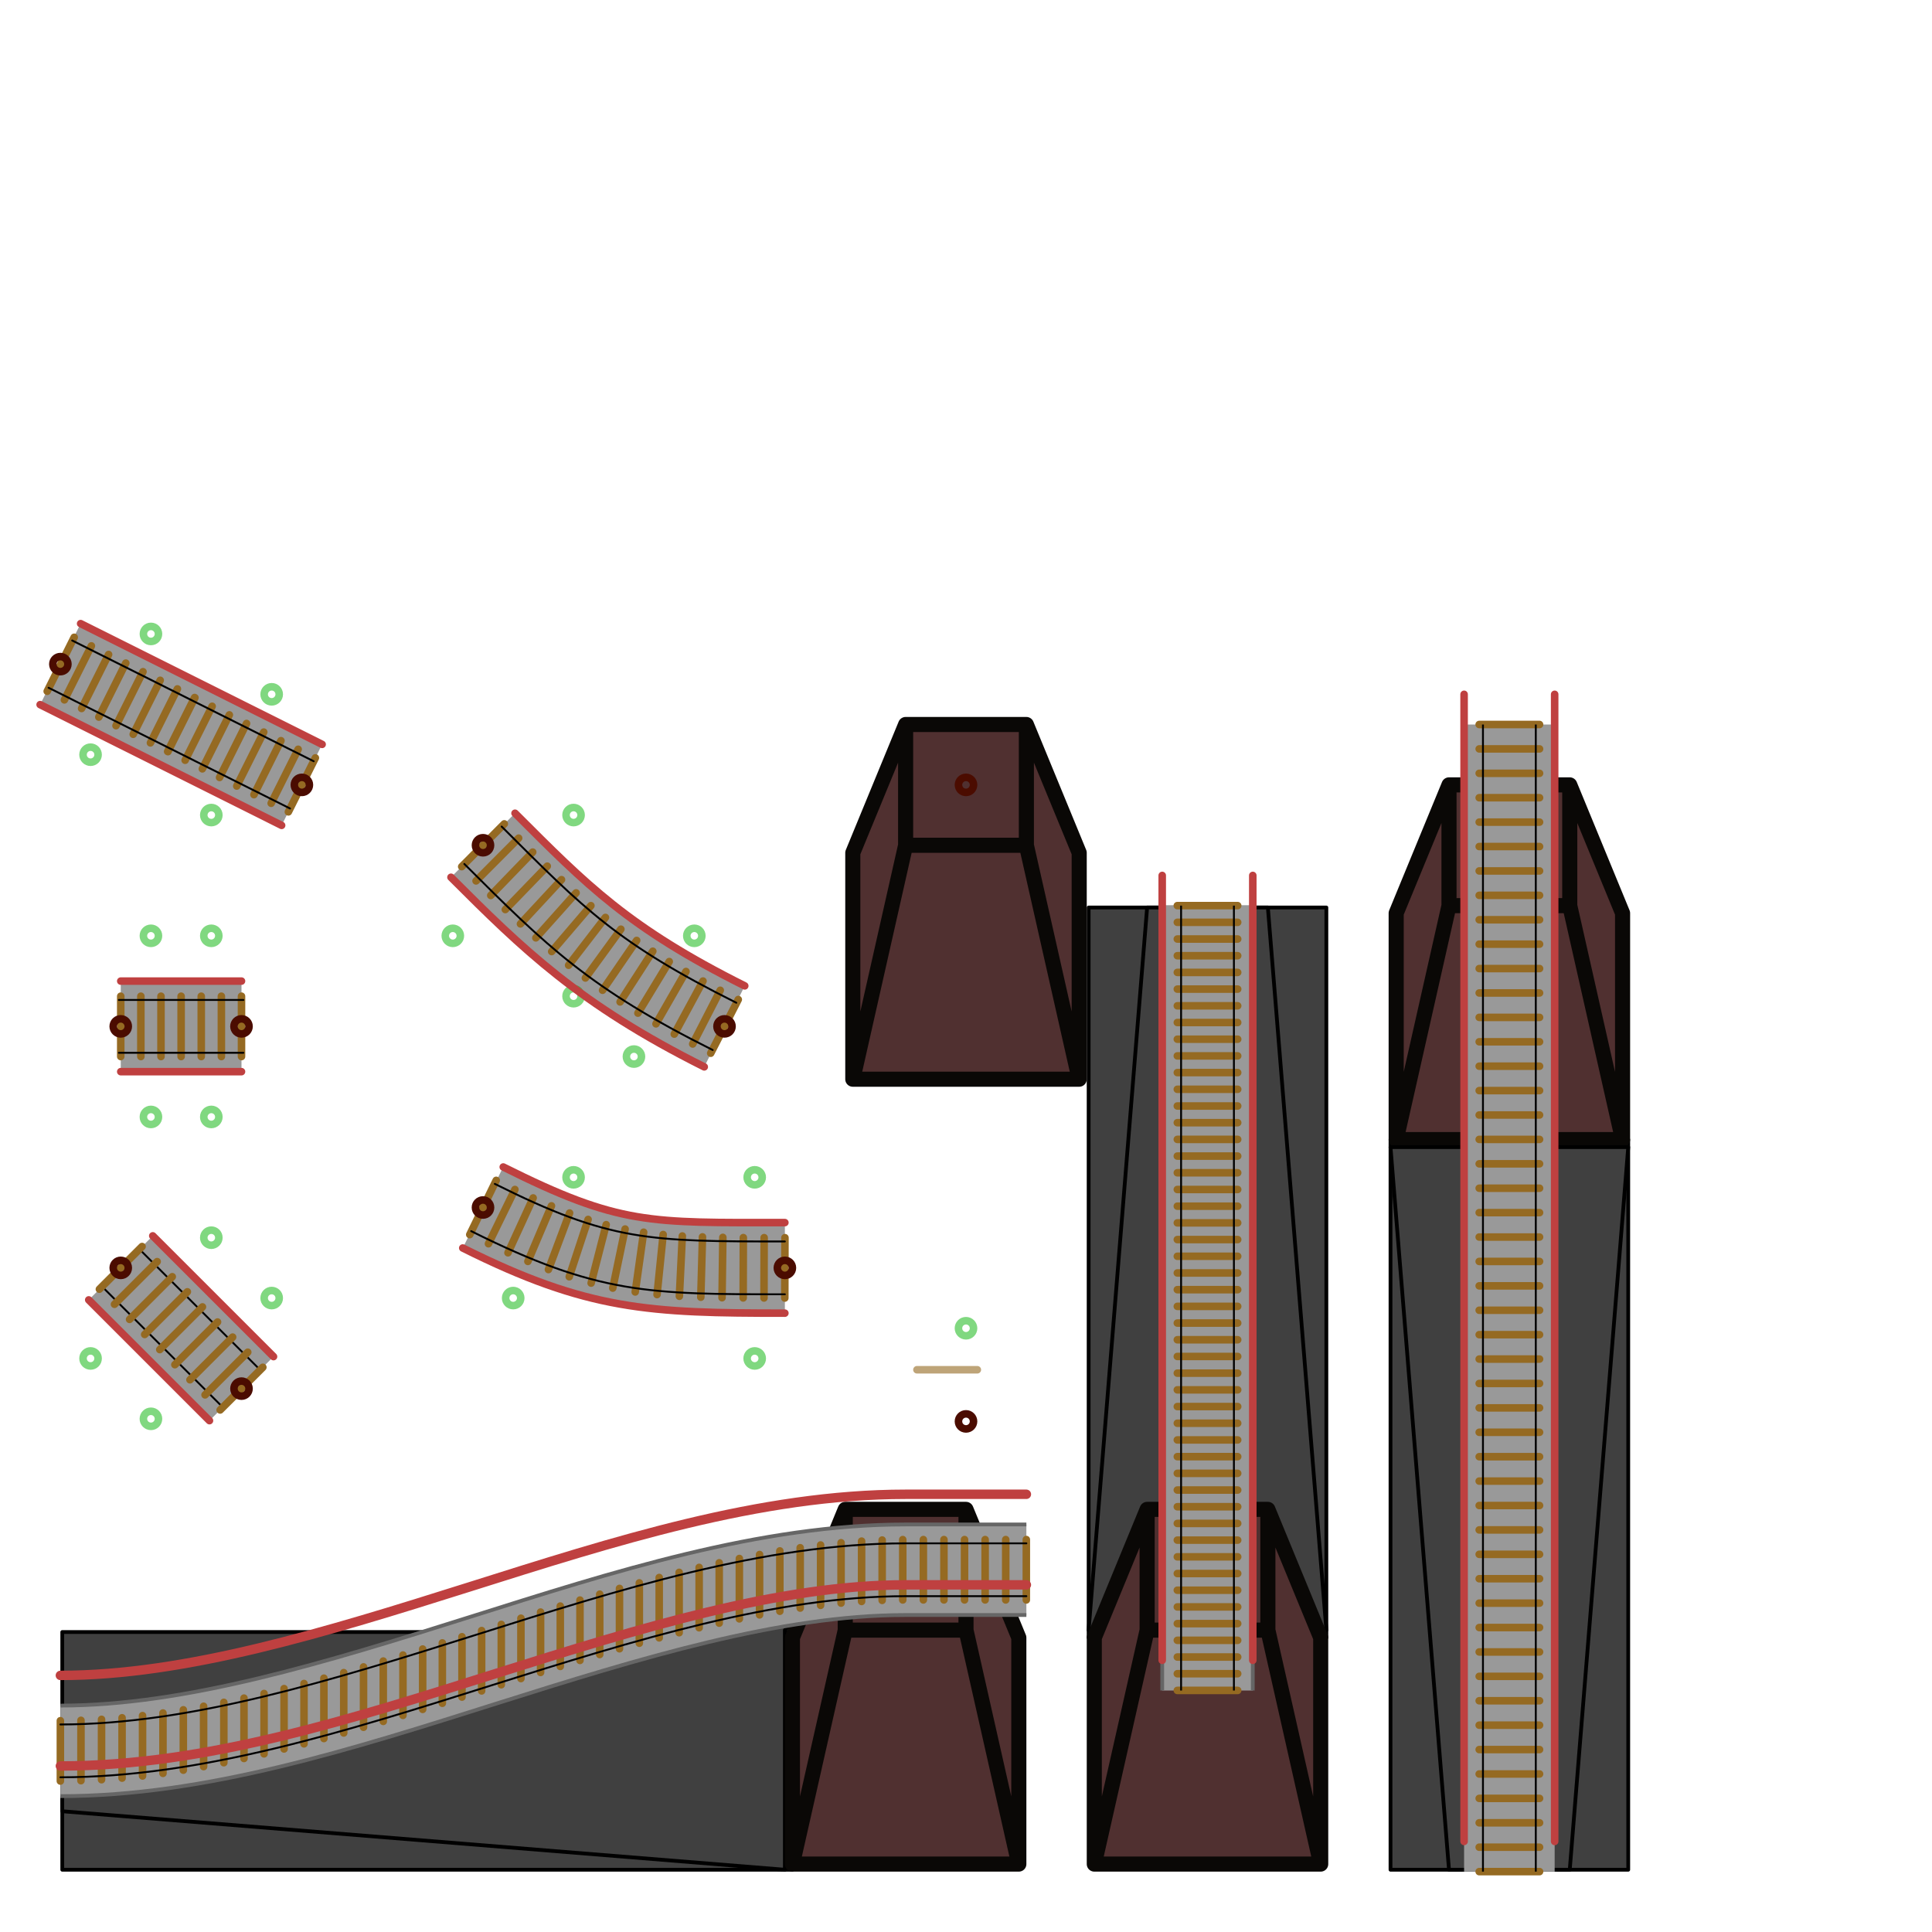
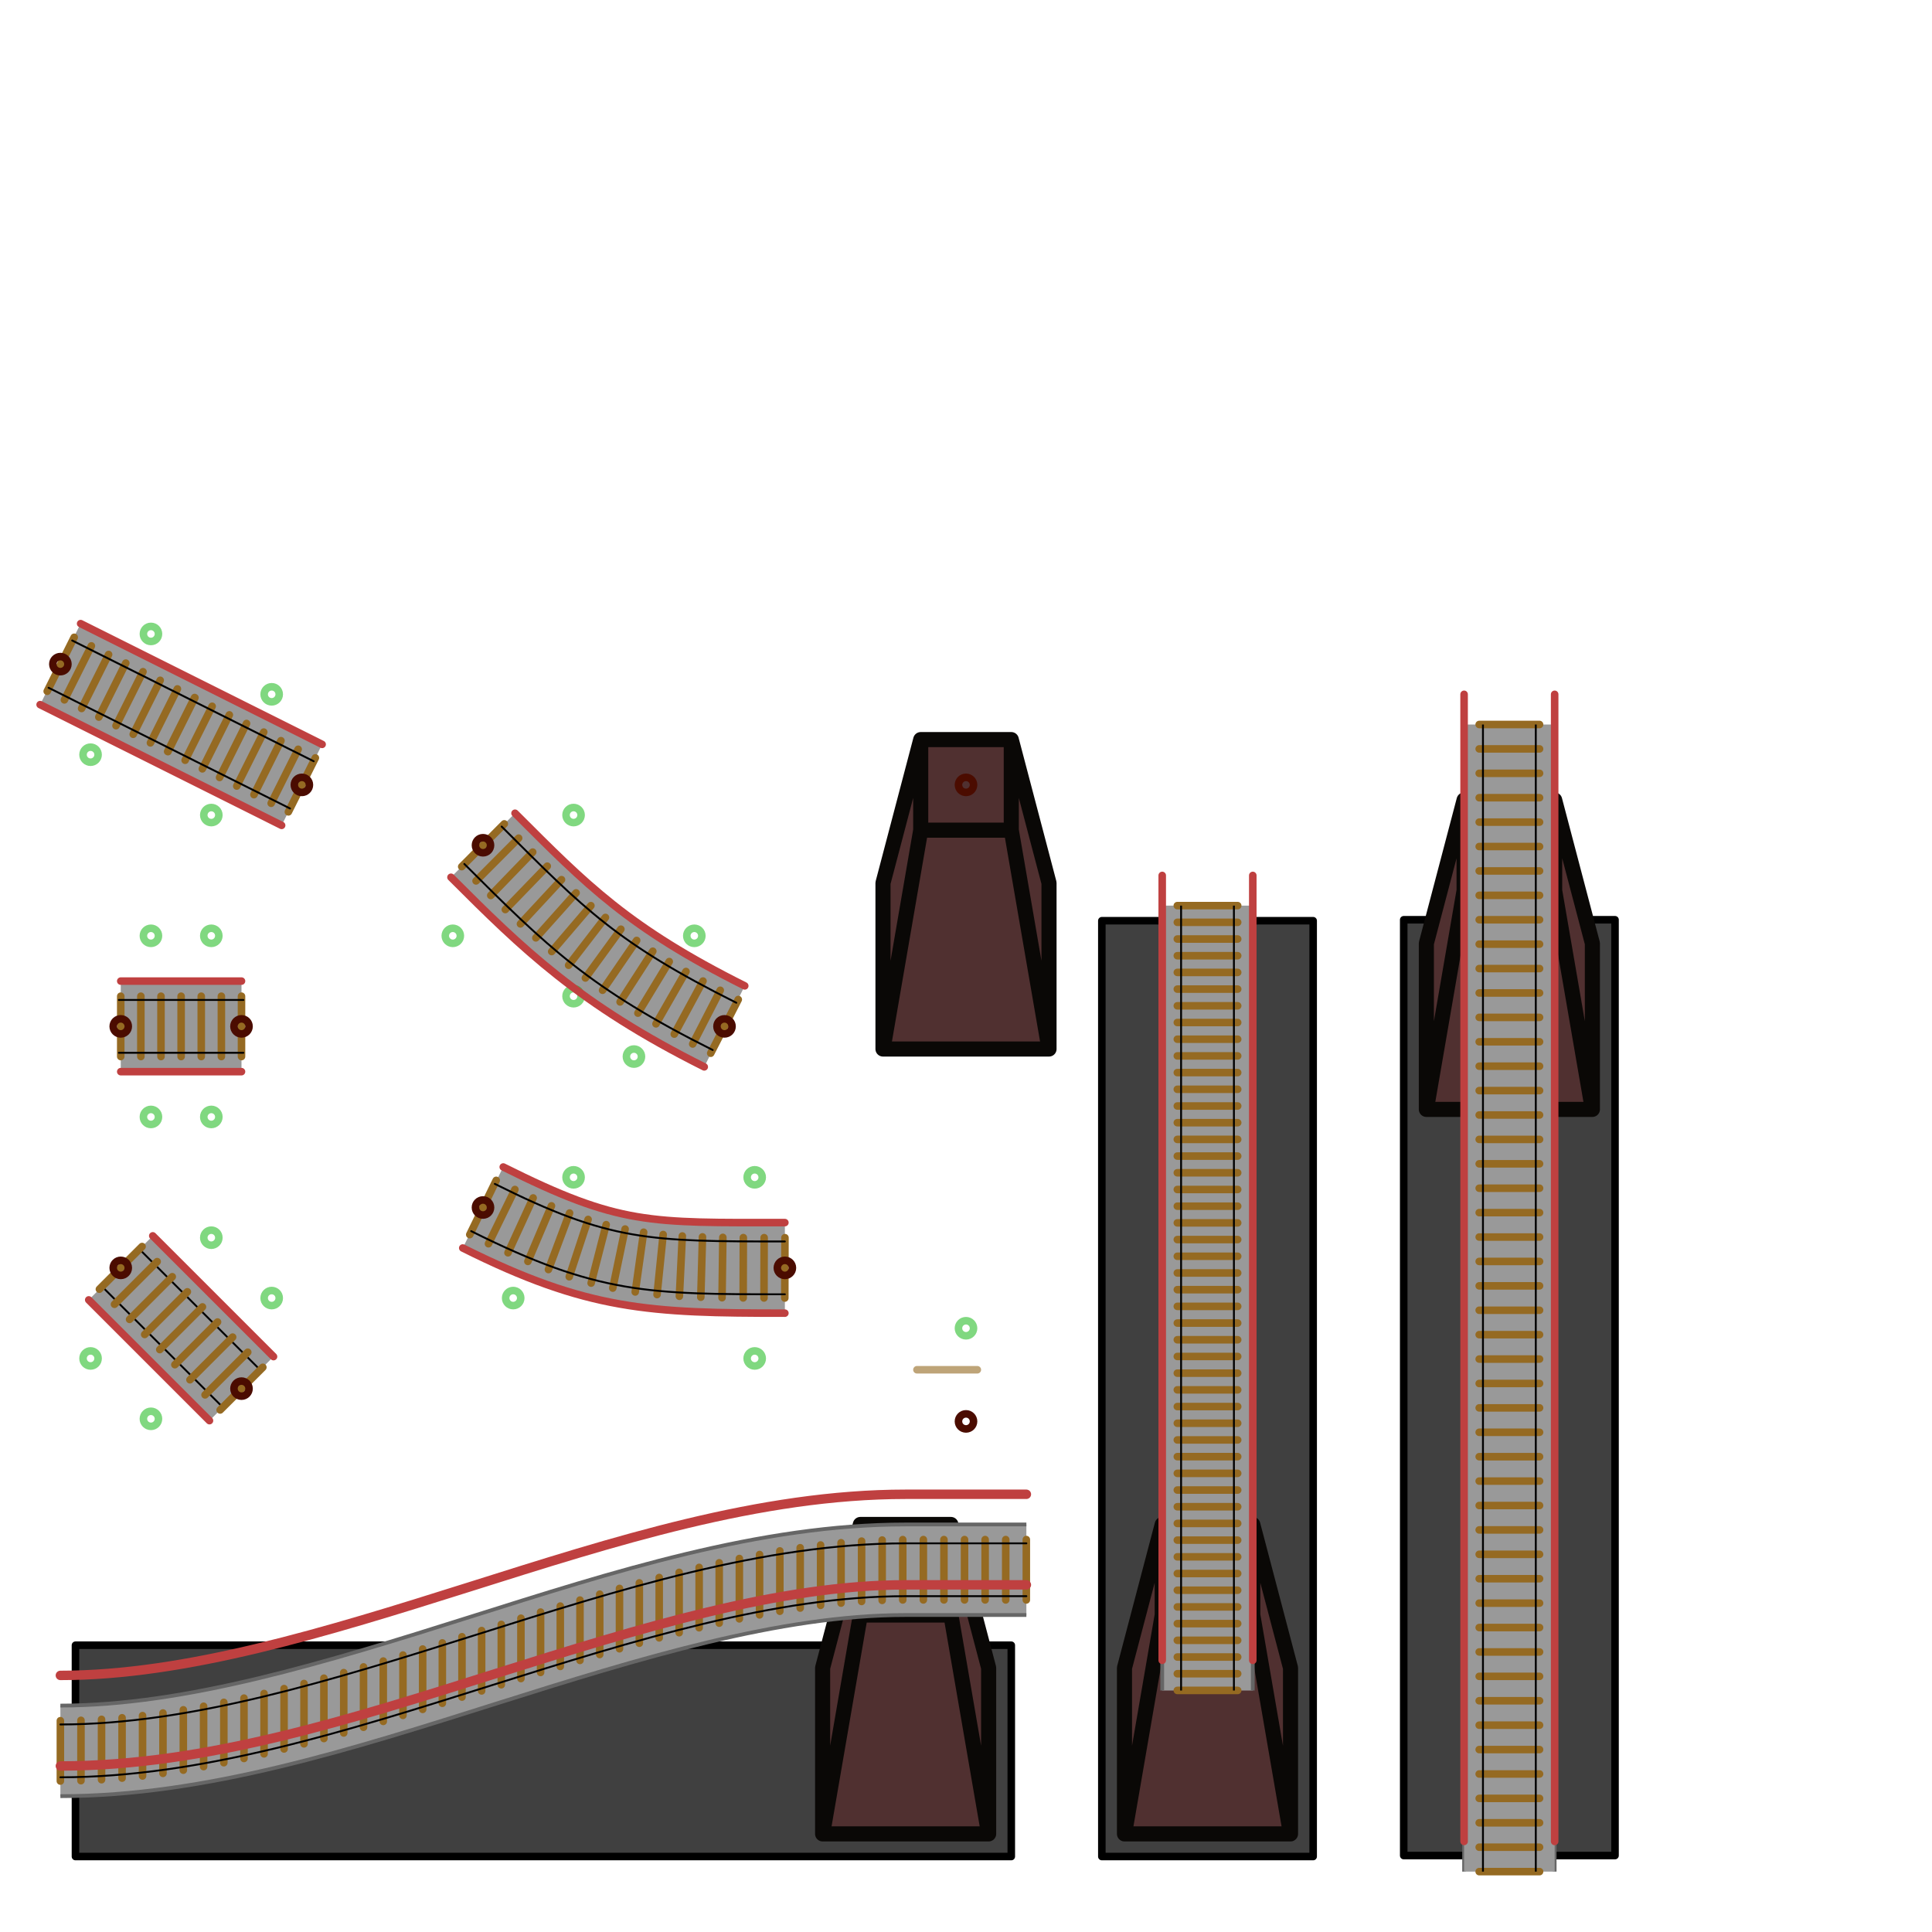
<svg xmlns="http://www.w3.org/2000/svg" xmlns:xlink="http://www.w3.org/1999/xlink" width="1024" height="1024" viewBox="0 0 1024 1024" version="1.1" id="svg1" xml:space="preserve">
  <defs id="defs1" />
  <g id="spriteboxes">
    <rect style="fill:none;fill-opacity:0.223;stroke:none;stroke-width:2.231;stroke-linecap:round;stroke-linejoin:round;stroke-dasharray:none;stroke-opacity:1" id="orthogonal-to-half-diagonal" width="182" height="112" x="242" y="616" />
    <rect style="fill:none;fill-opacity:0.223;stroke:none;stroke-width:2.43;stroke-linecap:round;stroke-linejoin:round;stroke-dasharray:none;stroke-opacity:1" id="diagonal-to-half-diagonal" width="168" height="144" x="232" y="424" />
    <rect style="fill:none;fill-opacity:0.223;stroke:none;stroke-width:2.092;stroke-linecap:round;stroke-linejoin:round;stroke-dasharray:none;stroke-opacity:1" id="half-diagonal" width="160" height="112" x="16" y="328" />
    <rect style="fill:none;fill-opacity:0.223;stroke:none;stroke-width:1.479;stroke-linecap:round;stroke-linejoin:round;stroke-dasharray:none;stroke-opacity:1" id="orthogonal" width="80" height="112" x="56" y="488" />
    <rect style="fill:#000000;fill-opacity:0;stroke:none;stroke-width:52.894;stroke-linejoin:round;stroke-opacity:0.5" id="ramp-south" width="128" height="544" x="576" y="448" />
    <rect style="fill:#000000;fill-opacity:0;stroke:none;stroke-width:57.371;stroke-linejoin:round;stroke-opacity:0.5" id="ramp-north" width="128" height="640" x="736" y="352" />
    <rect style="fill:none;fill-opacity:0.223;stroke:none;stroke-width:1.75;stroke-linecap:round;stroke-linejoin:round;stroke-dasharray:none;stroke-opacity:1" id="diagonal" width="112" height="112" x="40" y="648" />
    <rect style="fill:#000000;fill-opacity:0;stroke:none;stroke-width:65.413;stroke-linejoin:round;stroke-opacity:0.5" id="ramp-east" width="512" height="208" x="32" y="784" />
    <rect style="fill:none;fill-opacity:0.223;stroke:none;stroke-width:2.5;stroke-linecap:round;stroke-linejoin:round;stroke-dasharray:none;stroke-opacity:1" id="support" width="128" height="200" x="448" y="376" />
  </g>
  <g id="stone" style="display:inline">
    <path d="M 96,384 32,352 m 128,64 -64,-32" style="display:inline;fill:#b2b2b2;fill-opacity:1;stroke:#999999;stroke-width:48;stroke-linecap:butt;stroke-linejoin:round;stroke-dasharray:none;stroke-opacity:1" id="path3" />
    <path d="M 384,544 C 320,512 294,486 256,448" style="display:inline;fill:none;fill-opacity:1;stroke:#999999;stroke-width:48;stroke-linecap:butt;stroke-linejoin:round;stroke-dasharray:none;stroke-opacity:1" id="path9" />
    <path d="M 128,544 H 64" style="display:inline;fill:#b2b2b2;fill-opacity:1;stroke:#999999;stroke-width:48;stroke-linecap:butt;stroke-linejoin:round;stroke-dasharray:none;stroke-opacity:1" id="path7" />
    <path d="M 128 736 L 64 672" style="display:inline;fill:none;fill-opacity:0;stroke:#999999;stroke-width:48;stroke-linecap:butt;stroke-linejoin:round;stroke-dasharray:none;stroke-opacity:1" id="path1" />
    <path d="m 416,672 c -72,0 -96,0 -160,-32" style="display:inline;fill:none;fill-opacity:1;stroke:#999999;stroke-width:48;stroke-linecap:butt;stroke-linejoin:round;stroke-dasharray:none;stroke-opacity:1" id="path10" />
    <path style="color:#000000;fill:none;stroke:#000000;stroke-linejoin:round;stroke-opacity:1;-inkscape-stroke:none" d="m 54.1,681.9 64,64 m 19.801,-19.801 -64,-64" id="path54" />
    <path style="color:#000000;fill:none;stroke:#666666;stroke-width:2;stroke-linejoin:round;stroke-dasharray:none;stroke-opacity:1" d="m 21.268,373.467 64,32 64,32 m 21.465,-42.934 -64,-32 -64,-32" id="path105" />
    <path style="color:#000000;fill:none;stroke:#666666;stroke-width:2;stroke-linejoin:round;stroke-dasharray:none;stroke-opacity:1" d="m 239.029,464.971 c 38,38 67.913,67.333 134.238,100.496 m 21.465,-42.934 C 333.058,491.696 310.971,469.029 272.971,431.029" id="path97" />
    <path style="color:#000000;fill:none;stroke:#666666;stroke-width:2;stroke-linejoin:round;stroke-dasharray:none;stroke-opacity:1" d="m 64,568 h 64 m 0,-48 H 64" id="path103" />
    <path style="color:#000000;fill:none;stroke:#666666;stroke-width:2;stroke-linejoin:round;stroke-dasharray:none;stroke-opacity:1" d="m 47.029,688.971 64,64 m 33.941,-33.941 -64,-64" id="path99" />
    <path style="color:#000000;fill:none;stroke:#666666;stroke-width:2;stroke-linejoin:round;stroke-dasharray:none;stroke-opacity:1" d="M 245.268,661.467 C 311.414,694.54 344,696 416,696 m 0,-48 c -72,0 -87.414,1.46 -149.268,-29.467" id="path100" />
  </g>
  <g id="sleepers">
    <path style="display:inline;fill:#999999;fill-opacity:1;stroke:#956a22;stroke-width:4;stroke-linecap:round;stroke-linejoin:round;stroke-dasharray:none;stroke-opacity:0.606" d="M 518,726 H 486" id="path2" />
    <path d="M 139.314 724.686 L 116.686 747.314 M 131.313 716.685 L 108.685 739.313 M 123.312 708.684 L 100.684 731.312 M 115.311 700.684 L 92.684 723.311 M 107.31 692.683 L 84.683 715.31 M 99.309 684.682 L 76.682 707.309 M 91.308 676.681 L 68.681 699.308 M 83.307 668.68 L 60.68 691.307 M 75.306 660.679 L 52.679 683.306" style="display:inline;fill:#999999;fill-opacity:1;stroke:#956a22;stroke-width:4;stroke-linecap:round;stroke-linejoin:round;stroke-dasharray:none;stroke-opacity:1" id="path9821" />
    <path d="m 376.697,558.236 14.606,-28.472 m -24.152,23.574 14.606,-28.471 m -24.379,23.242 15.235,-28.14 m -24.924,22.699 15.907,-27.766 m -25.489,22.088 16.613,-27.348 m -26.063,21.413 17.345,-26.891 m -26.634,20.683 18.085,-26.398 m -27.188,19.913 18.819,-25.879 m -27.715,19.122 19.529,-25.349 m -28.496,18.078 20.796,-24.32 m -29.182,17.081 21.324,-23.859 m -29.494,16.454 21.764,-23.458 m -29.788,15.849 22.244,-23.004 m -29.957,15.546 22.244,-23.004 m -30.034,15.293 22.576,-22.679 m -30.18,15.11 22.576,-22.679" style="display:inline;fill:#999999;fill-opacity:1;stroke:#956a22;stroke-width:4;stroke-linecap:round;stroke-linejoin:round;stroke-dasharray:none;stroke-opacity:1" id="path2471" />
    <path d="m 415.96,688 0.08,-32 m -11.11,31.972 0.08,-32 m -11.11,31.973 0.08,-32 m -11.283,31.882 0.428,-31.997 m -11.687,31.727 0.893,-31.988 m -12.246,31.483 1.562,-31.961 m -13.401,31.063 3.245,-31.834 m -14.809,30.451 4.472,-31.685 m -16.377,29.642 6.543,-31.323 m -18.004,28.673 7.975,-30.99 m -19.589,27.625 10.016,-30.392 m -21.04,26.568 11.223,-29.966 m -22.12,25.652 12.507,-29.454 m -23.048,24.889 13.345,-29.083 m -23.691,24.284 14.024,-28.762 m -23.938,23.928 14.024,-28.762" style="display:inline;fill:#999999;fill-opacity:1;stroke:#956a22;stroke-width:4;stroke-linecap:round;stroke-linejoin:round;stroke-dasharray:none;stroke-opacity:1" id="path4753" />
    <path d="m 128,528 v 32 m -10.667,-32 v 32 m -10.667,-32 v 32 M 95.999,528 v 32 M 85.332,528 v 32 M 74.665,528 v 32 M 63.998,528 v 32" style="display:inline;fill:#999999;fill-opacity:1;stroke:#956a22;stroke-width:4;stroke-linecap:round;stroke-linejoin:round;stroke-dasharray:none;stroke-opacity:1" id="path9662" />
    <path d="M 88.845,398.311 103.155,369.689 M 79.726,393.751 94.037,365.13 M 70.607,389.192 84.918,360.57 M 61.489,384.633 75.799,356.011 M 52.37,380.073 66.681,351.452 M 43.251,375.514 57.562,346.892 m -23.43,24.063 14.311,-28.622 m -23.43,24.062 14.311,-28.621 m 113.52,92.537 14.31,-28.622 m -23.429,24.062 14.311,-28.621 m -23.43,24.062 14.311,-28.622 m -23.429,24.063 14.31,-28.622 m -23.429,24.062 14.311,-28.621 m -23.43,24.062 14.311,-28.622 m -23.43,24.063 14.31,-28.622 m -23.429,24.062 14.311,-28.621" style="display:inline;fill:#999999;fill-opacity:1;stroke:#956a22;stroke-width:4;stroke-linecap:round;stroke-linejoin:round;stroke-dasharray:none;stroke-opacity:1" id="path6482" />
  </g>
  <g id="metals" style="display:inline">
    <path id="path4" style="color:#000000;fill:none;stroke:#000000;stroke-linecap:round;stroke-linejoin:round;stroke-opacity:1;-inkscape-stroke:none" d="m 25.738,364.521 64,32 m 12.523,-25.043 -64,-32 m 51.477,57.043 64,32 m 12.523,-25.043 -64,-32" />
    <path style="color:#000000;fill:none;stroke:#000000;stroke-linecap:round;stroke-linejoin:round;stroke-opacity:1;-inkscape-stroke:none" d="m 246.1,457.9 c 44,44 66.595,66.099 131.639,98.621 m 12.523,-25.043 C 327.305,500 309.9,482.1 265.9,438.1" id="path41" />
    <path style="fill:none;fill-opacity:0.223;stroke:#000000;stroke-width:1;stroke-linecap:round;stroke-linejoin:round;stroke-dasharray:none;stroke-opacity:1" d="m 63,530 h 66" id="path12" />
    <path style="fill:none;fill-opacity:0.223;stroke:#000000;stroke-width:1;stroke-linecap:round;stroke-linejoin:round;stroke-dasharray:none;stroke-opacity:1" d="m 63,558 h 66" id="path13" />
    <path style="color:#000000;fill:none;stroke:#000000;stroke-linecap:round;stroke-linejoin:round;stroke-opacity:1;-inkscape-stroke:none" d="M 249.738,652.521 C 316.66,685.982 344,686 416,686 m 0,-28 c -72,0 -92.66,0.018 -153.738,-30.521" id="path44" />
-     <rect style="fill:#404040;fill-opacity:1;stroke:#000000;stroke-width:2;stroke-linecap:round;stroke-linejoin:round;stroke-dasharray:none;stroke-opacity:1" id="rect109" width="387" height="126" x="33" y="865" />
-     <path style="fill:#404040;fill-opacity:1;stroke:#000000;stroke-width:2;stroke-linecap:round;stroke-linejoin:round;stroke-dasharray:none;stroke-opacity:1" d="M 448,832 33,928 v 32 l 383,31 V 864 Z" id="path111" />
-     <path style="fill:#503030;fill-opacity:1;stroke:#0a0806;stroke-width:8;stroke-linecap:round;stroke-linejoin:round;stroke-dasharray:none;stroke-opacity:1" d="m 420,988 28,-124 h 64 l 28,124 H 420 V 868 l 28,-68 v 64 -64 h 64 v 64 -64 l 28,68 v 120" id="path62" />
-     <rect style="fill:#404040;fill-opacity:1;stroke:#000000;stroke-width:2;stroke-linecap:round;stroke-linejoin:round;stroke-dasharray:none;stroke-opacity:1" id="rect110" width="126" height="387" x="577" y="481" />
+     <path style="fill:#404040;fill-opacity:1;stroke:#000000;stroke-width:4;stroke-linecap:round;stroke-linejoin:round;stroke-dasharray:none;stroke-opacity:1" d="M 536,984 H 40 V 872 h 496 v 112" id="path115" />
+     <use x="0" y="0" xlink:href="#path25" id="use113" transform="translate(-32,416)" />
    <path d="m 32,928 c 144,0 304,-96 448,-96 h 64" style="fill:none;fill-opacity:0.341;stroke:#999999;stroke-width:48;stroke-linejoin:round;stroke-opacity:1" id="path6" />
-     <rect style="fill:#404040;fill-opacity:1;stroke:#000000;stroke-width:2;stroke-linecap:round;stroke-linejoin:round;stroke-dasharray:none;stroke-opacity:1" id="rect111" width="126" height="387" x="737" y="604" />
    <path d="m 32,912 v 32 m 10.914,-32.196 v 32 m 10.903,-32.517 v 32 m 10.883,-32.839 v 32 M 75.555,909.31 v 32 m 10.826,-33.394 v 32 m 10.785,-33.684 v 32 m 10.751,-33.885 v 32 m 10.717,-34.072 v 32 m 10.683,-34.243 v 32 m 10.638,-34.447 v 32 m 10.603,-34.593 v 32 m 10.573,-34.711 v 32 m 10.546,-34.817 v 32 m 10.512,-34.945 v 32 m 10.487,-35.029 v 32 m 10.464,-35.108 v 32 m 10.441,-35.183 v 32 m 10.442,-35.183 v 32 m 10.423,-35.243 v 32 m 10.414,-35.272 v 32 m 10.414,-35.273 v 32 m 10.414,-35.272 v 32 m 10.414,-35.273 v 32 m 10.419,-35.255 v 32 m 10.441,-35.183 v 32 m 10.442,-35.183 v 32 m 10.459,-35.125 v 32 m 10.482,-35.046 v 32 m 10.511,-34.944 v 32 m 10.541,-34.837 v 32 m 10.568,-34.734 v 32 m 10.596,-34.62 v 32 m 10.638,-34.447 v 32 m 10.676,-34.274 v 32 m 10.71,-34.106 v 32 m 10.744,-33.925 v 32 m 10.784,-33.691 v 32 m 10.82,-33.443 v 32 m 10.851,-33.184 v 32 m 10.88,-32.87 v 32 m 10.9,-32.574 v 32 m 10.913,-32.226 v 32 M 489.393,816 v 32 m 10.916,-32 v 32 m 10.916,-32 v 32 m 10.916,-32 v 32 m 10.916,-32 v 32 m 10.916,-32 v 32" style="fill:#999999;fill-opacity:1;stroke:#956a22;stroke-width:4;stroke-linecap:round;stroke-linejoin:round;stroke-dasharray:none;stroke-opacity:1" id="path7837" />
    <path style="color:#000000;fill:none;stroke:#000000;stroke-linecap:round;stroke-linejoin:round;stroke-opacity:1;-inkscape-stroke:none" d="m 32,942 c 75.111,0 152.217,-24.65 228.217,-48.65 C 336.217,869.35 411.111,846 480,846 h 64 m 0,-28 H 480 C 404.889,818 327.783,842.65 251.783,866.65 175.783,890.65 100.889,914 32,914" id="path65" />
    <path style="color:#000000;fill:none;stroke:#bf4040;stroke-width:5;stroke-linecap:round;stroke-linejoin:round;stroke-dasharray:none;stroke-opacity:1" d="m 32,936 c 77.333,0 155.227,-25.113 231.227,-49.113 C 339.226,862.887 413.333,840 480,840 h 64 m 0,-48 H 480 C 402.667,792 324.773,817.113 248.773,841.113 172.774,865.113 98.667,888 32,888" id="path66" />
-     <path style="fill:#404040;fill-opacity:1;stroke:#000000;stroke-width:2;stroke-linecap:round;stroke-linejoin:round;stroke-dasharray:none;stroke-opacity:1" d="M 577,864 H 703 L 672,481 h -64 z" id="path112" />
-     <path style="fill:#503030;fill-opacity:1;stroke:#0a0806;stroke-width:8;stroke-linecap:round;stroke-linejoin:round;stroke-dasharray:none;stroke-opacity:1" d="m 580,988 28,-124 h 64 l 28,124 H 580 V 868 l 28,-68 v 64 -64 h 64 v 64 -64 l 28,68 v 120" id="path53" />
+     <use x="0" y="0" xlink:href="#path115" id="use116" transform="rotate(90,560,1008)" />
+     <use x="0" y="0" xlink:href="#path25" id="use114" transform="translate(128,416)" />
    <path d="M 640,480 V 896" style="fill:none;fill-opacity:1;stroke:#999999;stroke-width:48;stroke-linecap:butt;stroke-linejoin:round;stroke-dasharray:none;stroke-opacity:1" id="path48" />
    <path d="m 624,480 h 32 m -32,8.85 h 32 m -32,8.85 h 32 m -32,8.85 h 32 m -32,8.85 h 32 m -32,8.85 h 32 m -32,8.85 h 32 m -32,8.85 h 32 m -32,8.85 h 32 m -32,8.85 h 32 m -32,8.85 h 32 m -32,8.85 h 32 m -32,8.85 h 32 m -32,8.85 h 32 m -32,8.85 h 32 m -32,8.85 h 32 m -32,8.85 h 32 m -32,8.85 h 32 m -32,8.85 h 32 m -32,8.85 h 32 M 624,657 h 32 m -32,8.85 h 32 m -32,8.85 h 32 m -32,8.85 h 32 m -32,8.85 h 32 m -32,8.85 h 32 m -32,8.85 h 32 m -32,8.85 h 32 m -32,8.85 h 32 m -32,8.85 h 32 m -32,8.85 h 32 m -32,8.85 h 32 m -32,8.85 h 32 m -32,8.85 h 32 m -32,8.85 h 32 m -32,8.85 h 32 m -32,8.85 h 32 m -32,8.85 h 32 m -32,8.85 h 32 m -32,8.85 h 32 M 624,834 h 32 m -32,8.85 h 32 m -32,8.85 h 32 m -32,8.85 h 32 m -32,8.85 h 32 m -32,8.85 h 32 m -32,8.85 h 32 m -32,8.85 h 32" style="fill:#999999;fill-opacity:1;stroke:#956a22;stroke-width:4;stroke-linecap:round;stroke-linejoin:round;stroke-dasharray:none;stroke-opacity:1" id="path4094" />
    <path style="color:#000000;fill:none;stroke:#666666;stroke-width:2;stroke-linejoin:round;stroke-dasharray:none;stroke-opacity:1" d="m 32,952 c 77.333,0 155.227,-25.113 231.227,-49.113 C 339.226,878.887 413.333,856 480,856 h 64 m 0,-48 H 480 C 402.667,808 324.773,833.113 248.773,857.113 172.774,881.113 98.667,904 32,904" id="path106" />
    <path style="color:#000000;fill:none;stroke:#000000;stroke-linejoin:round;stroke-opacity:1;-inkscape-stroke:none" d="m 626,480 v 416 m 28,0 V 480" id="path49" />
    <path style="color:#000000;fill:none;stroke:#666666;stroke-width:2;stroke-linejoin:round;stroke-dasharray:none;stroke-opacity:1" d="M 664,896 V 480 m -48,0 v 416" id="path107" />
    <path style="color:#000000;fill:none;stroke:#bf4040;stroke-width:4;stroke-linecap:round;stroke-linejoin:round;stroke-dasharray:none;stroke-opacity:1" d="m 616,464 v 416 m 48,0 V 464" id="path67" />
+     <use x="0" y="0" xlink:href="#use116" id="use117" transform="translate(160,-0.512)" />
+     <use x="0" y="0" xlink:href="#path25" id="use115" transform="translate(288,32)" />
    <path style="color:#000000;fill:none;stroke:#666666;stroke-width:2;stroke-linejoin:round;stroke-dasharray:none;stroke-opacity:1" d="m 776,384 v 608 m 48,0 V 384" id="path108" />
-     <path style="fill:#503030;fill-opacity:1;stroke:#0a0806;stroke-width:8;stroke-linecap:round;stroke-linejoin:round;stroke-dasharray:none;stroke-opacity:1" d="m 740,604 28,-124 h 64 l 28,124 H 740 V 484 l 28,-68 v 64 -64 h 64 v 64 -64 l 28,68 v 120" id="path63" />
-     <path style="fill:#404040;fill-opacity:1;stroke:#000000;stroke-width:2;stroke-linecap:round;stroke-linejoin:round;stroke-dasharray:none;stroke-opacity:1" d="M 863,608 H 737 l 31,383 h 64 z" id="path113" />
    <path d="M 800,384 V 992" style="fill:none;fill-opacity:1;stroke:#999999;stroke-width:48;stroke-linecap:butt;stroke-linejoin:round;stroke-dasharray:none;stroke-opacity:1" id="path50" />
    <path d="m 784,384 h 32 m -32,12.936 h 32 m -32,12.936 h 32 m -32,12.936 h 32 m -32,12.936 h 32 m -32,12.936 h 32 m -32,12.936 h 32 m -32,12.936 h 32 m -32,12.936 h 32 m -32,12.936 h 32 m -32,12.936 h 32 m -32,12.936 h 32 m -32,12.936 h 32 m -32,12.936 h 32 m -32,12.936 h 32 m -32,12.936 h 32 m -32,12.936 h 32 m -32,12.936 h 32 m -32,12.936 h 32 m -32,12.936 h 32 m -32,12.936 h 32 m -32,12.936 h 32 m -32,12.936 h 32 m -32,12.936 h 32 m -32,12.936 h 32 M 784,707.4 h 32 m -32,12.936 h 32 m -32,12.936 h 32 m -32,12.936 h 32 m -32,12.936 h 32 m -32,12.936 h 32 m -32,12.936 h 32 m -32,12.936 h 32 m -32,12.936 h 32 m -32,12.936 h 32 m -32,12.936 h 32 m -32,12.936 h 32 m -32,12.936 h 32 m -32,12.936 h 32 m -32,12.936 h 32 m -32,12.936 h 32 m -32,12.936 h 32 m -32,12.936 h 32 m -32,12.936 h 32 m -32,12.936 h 32 m -32,12.936 h 32 m -32,12.936 h 32 m -32,12.936 h 32" style="fill:#999999;fill-opacity:1;stroke:#956a22;stroke-width:4;stroke-linecap:round;stroke-linejoin:round;stroke-dasharray:none;stroke-opacity:1" id="path5146" />
    <path style="color:#000000;fill:none;stroke:#000000;stroke-linejoin:round;stroke-opacity:1;stroke-width:1;stroke-dasharray:none" d="m 786,384 v 608 m 28,0 V 384" id="path51" />
    <path style="color:#000000;fill:none;stroke:#bf4040;stroke-width:4;stroke-linecap:round;stroke-linejoin:round;stroke-dasharray:none;stroke-opacity:1" d="m 776,368 v 608 m 48,0 V 368" id="path68" />
-     <path style="fill:#503030;fill-opacity:1;stroke:#0a0806;stroke-width:8;stroke-linecap:round;stroke-linejoin:round;stroke-dasharray:none;stroke-opacity:1" d="m 452,572 28,-124 h 64 l 28,124 H 452 V 452 l 28,-68 v 64 -64 h 64 v 64 -64 l 28,68 v 120" id="path25" />
+     <path style="fill:#503030;fill-opacity:1;stroke:#0a0806;stroke-width:8;stroke-linecap:round;stroke-linejoin:round;stroke-dasharray:none;stroke-opacity:1" d="m 468,556 20,-116 h 48 l 20,116 h -88 v -88 l 20,-76 v 48 -48 h 48 v 48 -48 l 20,76 v 88" id="path25" />
  </g>
  <g id="signals">
    <circle style="fill:none;fill-opacity:0;stroke:#00b000;stroke-width:4;stroke-linejoin:round;stroke-opacity:0.499" id="circle26" cy="704" cx="512" r="4" />
    <use x="0" y="0" xlink:href="#circle26" id="use26" transform="translate(-112,16)" />
    <use x="0" y="0" xlink:href="#circle26" id="use27" transform="translate(-112,-80)" />
    <use x="0" y="0" xlink:href="#circle26" id="use28" transform="translate(-208,-80)" />
    <use x="0" y="0" xlink:href="#circle26" id="use29" transform="translate(-240,-16)" />
    <use x="0" y="0" xlink:href="#circle26" id="use31" transform="translate(-368,-16)" />
    <use x="0" y="0" xlink:href="#circle26" id="use32" transform="translate(-400,-112)" />
    <use x="0" y="0" xlink:href="#circle26" id="use33" transform="translate(-432,-112)" />
    <use x="0" y="0" xlink:href="#circle26" id="use34" transform="translate(-400,-208)" />
    <use x="0" y="0" xlink:href="#circle26" id="use35" transform="translate(-432,-208)" />
    <use x="0" y="0" xlink:href="#circle26" id="use36" transform="translate(-144,-208)" />
    <use x="0" y="0" xlink:href="#circle26" id="use37" transform="translate(-176,-144)" />
    <use x="0" y="0" xlink:href="#circle26" id="use38" transform="translate(-208,-176)" />
    <use x="0" y="0" xlink:href="#circle26" id="use39" transform="translate(-272,-208)" />
    <use x="0" y="0" xlink:href="#circle26" id="use40" transform="translate(-400,-272)" />
    <use x="0" y="0" xlink:href="#circle26" id="use41" transform="translate(-464,-304)" />
    <use x="0" y="0" xlink:href="#circle26" id="use42" transform="translate(-368,-336)" />
    <use x="0" y="0" xlink:href="#circle26" id="use43" transform="translate(-432,-368)" />
    <use x="0" y="0" xlink:href="#circle26" id="use44" transform="translate(-208,-272)" />
    <use x="0" y="0" xlink:href="#circle26" id="use45" transform="translate(-400,-48)" />
    <use x="0" y="0" xlink:href="#circle26" id="use46" transform="translate(-432,48)" />
    <use x="0" y="0" xlink:href="#circle26" id="use47" transform="translate(-464,16)" />
  </g>
  <g id="fences" style="display:inline">
    <path style="color:#000000;fill:none;fill-opacity:0.5;stroke:#bf4040;stroke-width:4;stroke-linecap:round;stroke-linejoin:round;stroke-dasharray:none;stroke-opacity:1" d="m 64,568 h 64 m 0,-48 H 64" id="path69" />
    <path style="color:#000000;fill:none;fill-opacity:0.5;stroke:#bf4040;stroke-width:4;stroke-linecap:round;stroke-linejoin:round;stroke-dasharray:none;stroke-opacity:1" d="M 245.268,661.467 C 311.414,694.54 344,696 416,696 m 0,-48 c -72,0 -87.414,1.46 -149.268,-29.467" id="path70" />
    <path style="color:#000000;fill:none;fill-opacity:0.5;stroke:#bf4040;stroke-width:4;stroke-linecap:round;stroke-linejoin:round;stroke-dasharray:none;stroke-opacity:1" d="m 239.029,464.971 c 38,38 67.913,67.333 134.238,100.496 m 21.465,-42.934 C 333.058,491.696 310.971,469.029 272.971,431.029" id="path71" />
    <path style="color:#000000;fill:none;fill-opacity:0.5;stroke:#bf4040;stroke-width:4;stroke-linecap:round;stroke-linejoin:round;stroke-dasharray:none;stroke-opacity:1" d="m 21.268,373.467 64,32 64,32 m 21.465,-42.934 -64,-32 -64,-32" id="path72" />
    <path style="color:#000000;fill:none;fill-opacity:0.5;stroke:#bf4040;stroke-width:4;stroke-linecap:round;stroke-linejoin:round;stroke-dasharray:none;stroke-opacity:1" d="m 47.029,688.971 64,64 m 33.941,-33.941 -64,-64" id="path73" />
  </g>
  <g id="connections">
    <circle style="fill:none;fill-opacity:0;stroke:#4b0c00;stroke-width:4;stroke-linejoin:round;stroke-opacity:1" id="circle26-5" cy="753.37" cx="512" r="4" />
    <use x="0" y="0" xlink:href="#circle26-5" id="use55" transform="translate(-96,-81.36981)" />
    <use x="0" y="0" xlink:href="#circle26-5" id="use56" transform="translate(-256,-113.3698)" />
    <use x="0" y="0" xlink:href="#circle26-5" id="use57" transform="translate(-384,-17.36981)" />
    <use x="0" y="0" xlink:href="#circle26-5" id="use58" transform="translate(-448,-81.36981)" />
    <use x="0" y="0" xlink:href="#circle26-5" id="use59" transform="translate(-384,-209.3698)" />
    <use x="0" y="0" xlink:href="#circle26-5" id="use60" transform="translate(-448,-209.3698)" />
    <use x="0" y="0" xlink:href="#circle26-5" id="use61" transform="translate(-352,-337.3698)" />
    <use x="0" y="0" xlink:href="#circle26-5" id="use62" transform="translate(-480,-401.3698)" />
    <use x="0" y="0" xlink:href="#circle26-5" id="use63" transform="translate(-256,-305.3698)" />
    <use x="0" y="0" xlink:href="#circle26-5" id="use64" transform="translate(-128,-209.3698)" />
    <use x="0" y="0" xlink:href="#circle26-5" id="use65" transform="translate(0,-337.3698)" />
  </g>
</svg>
